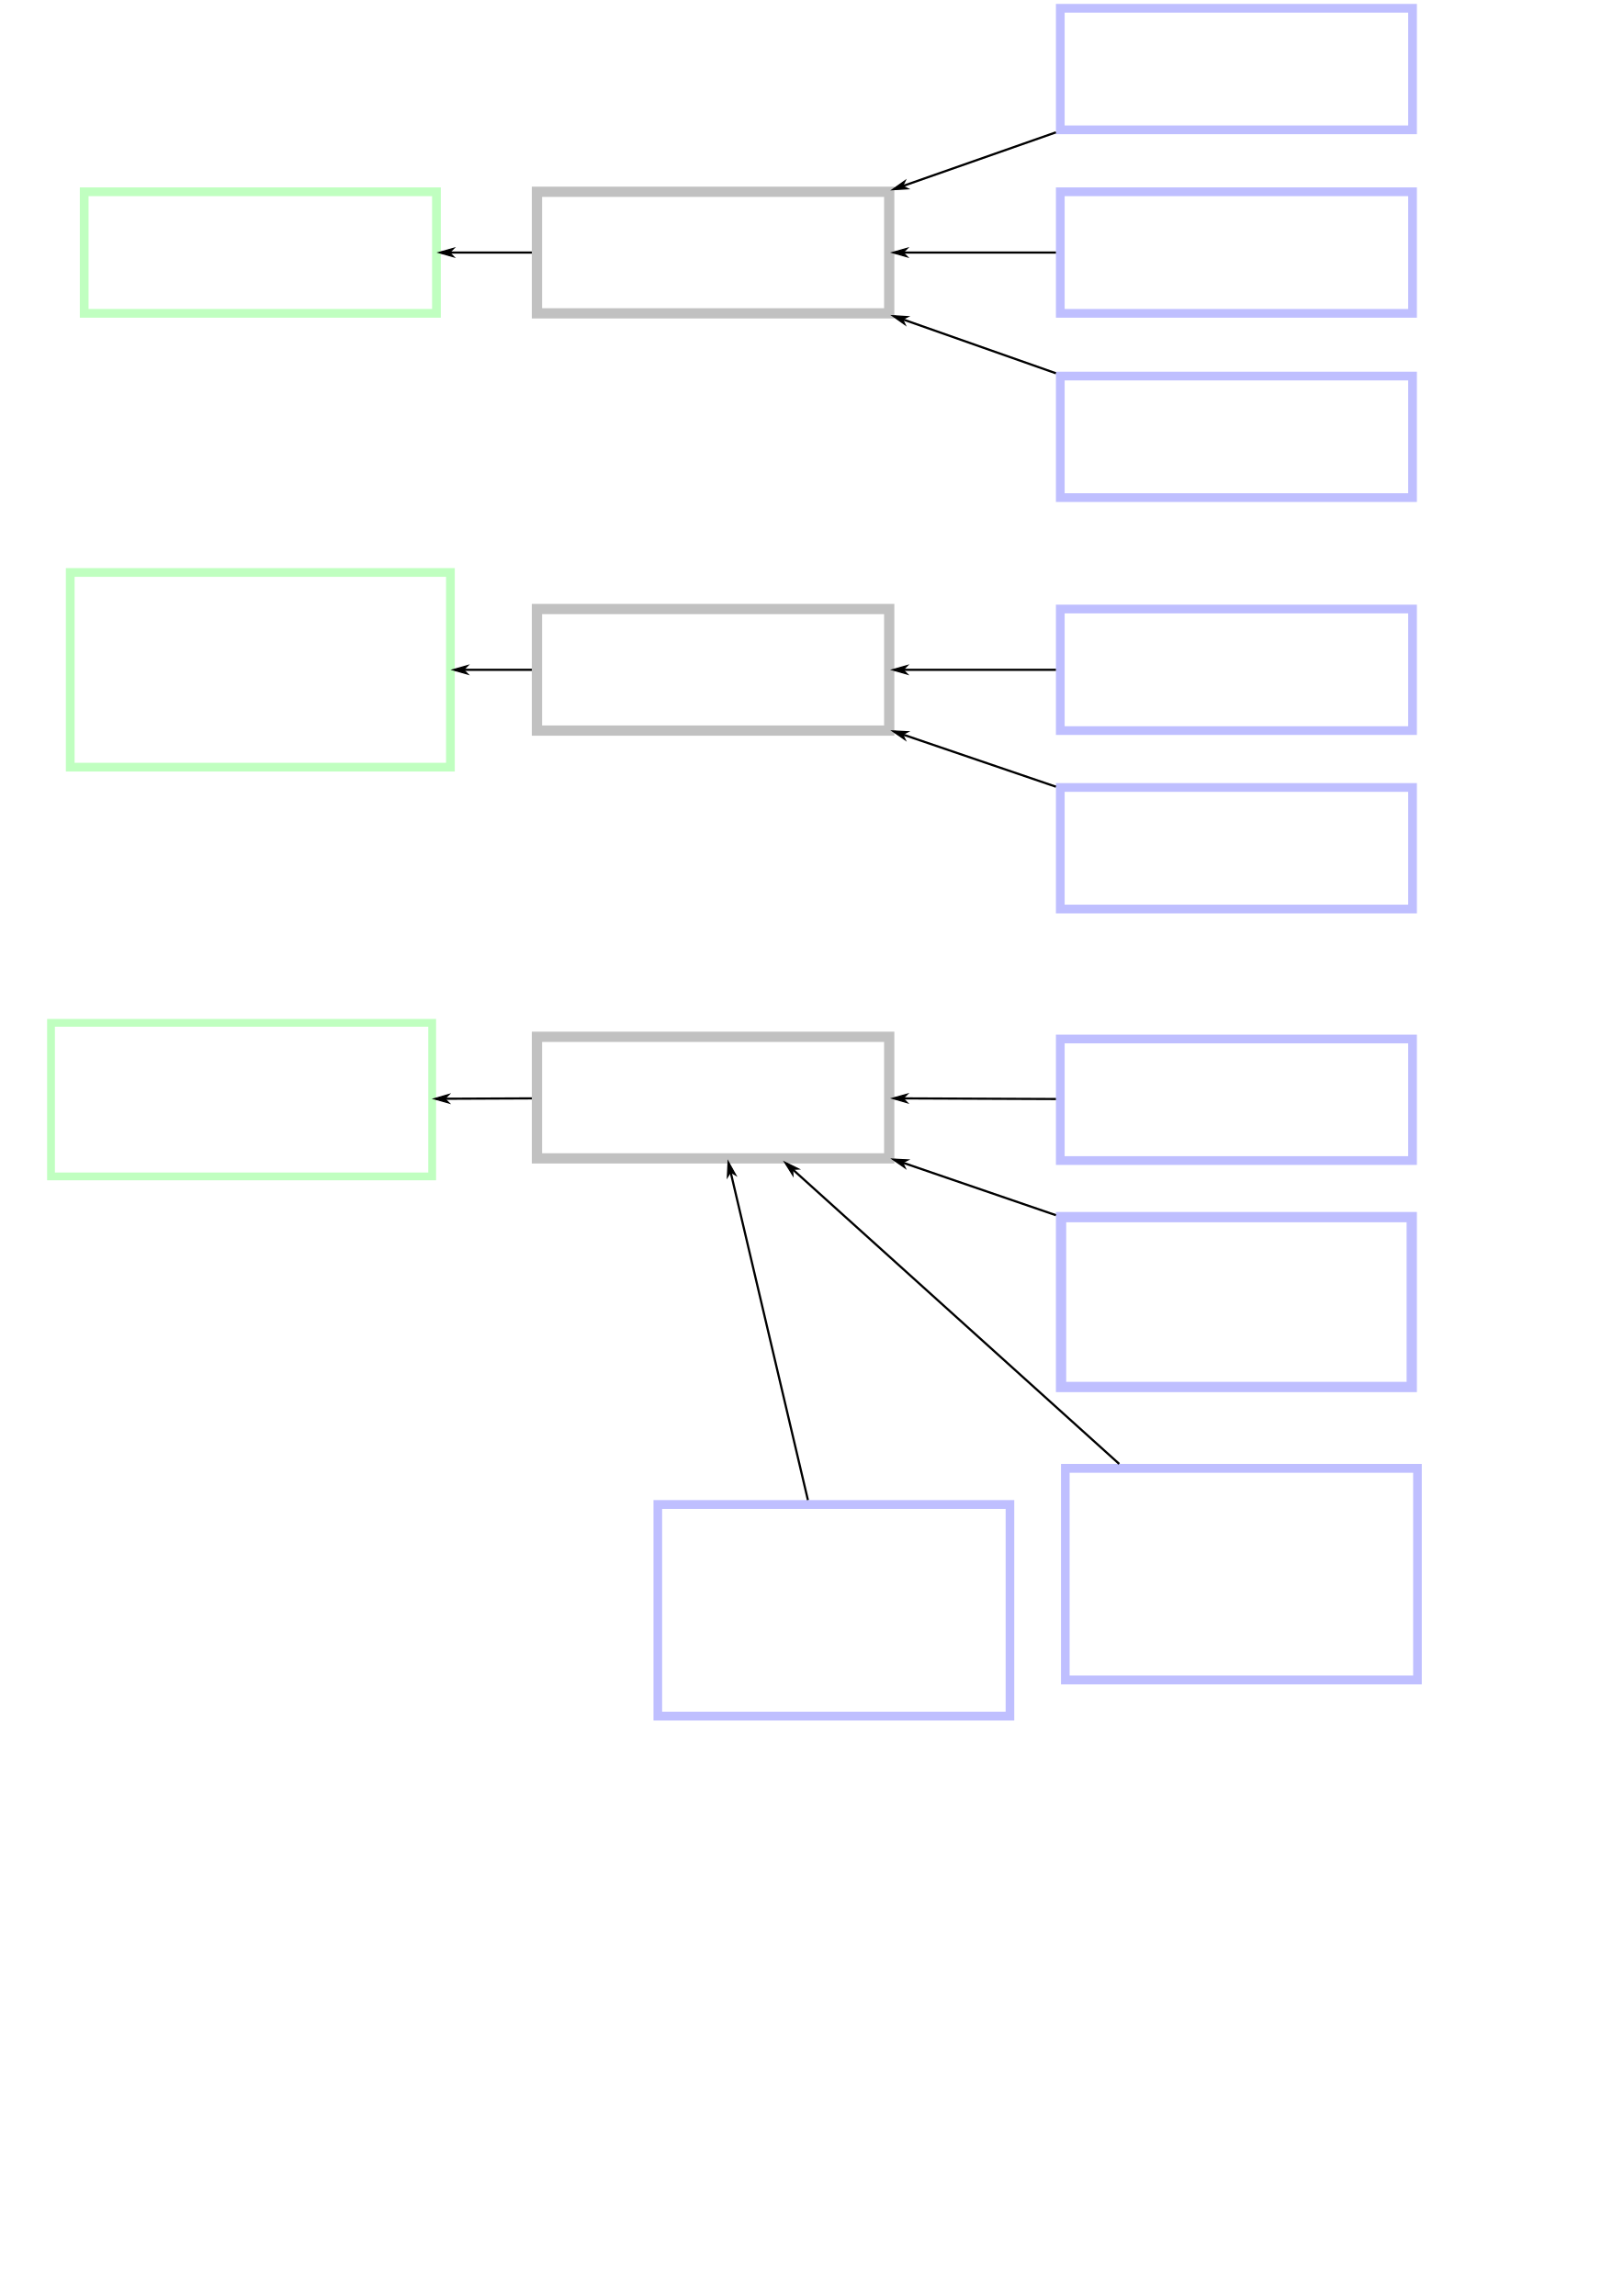
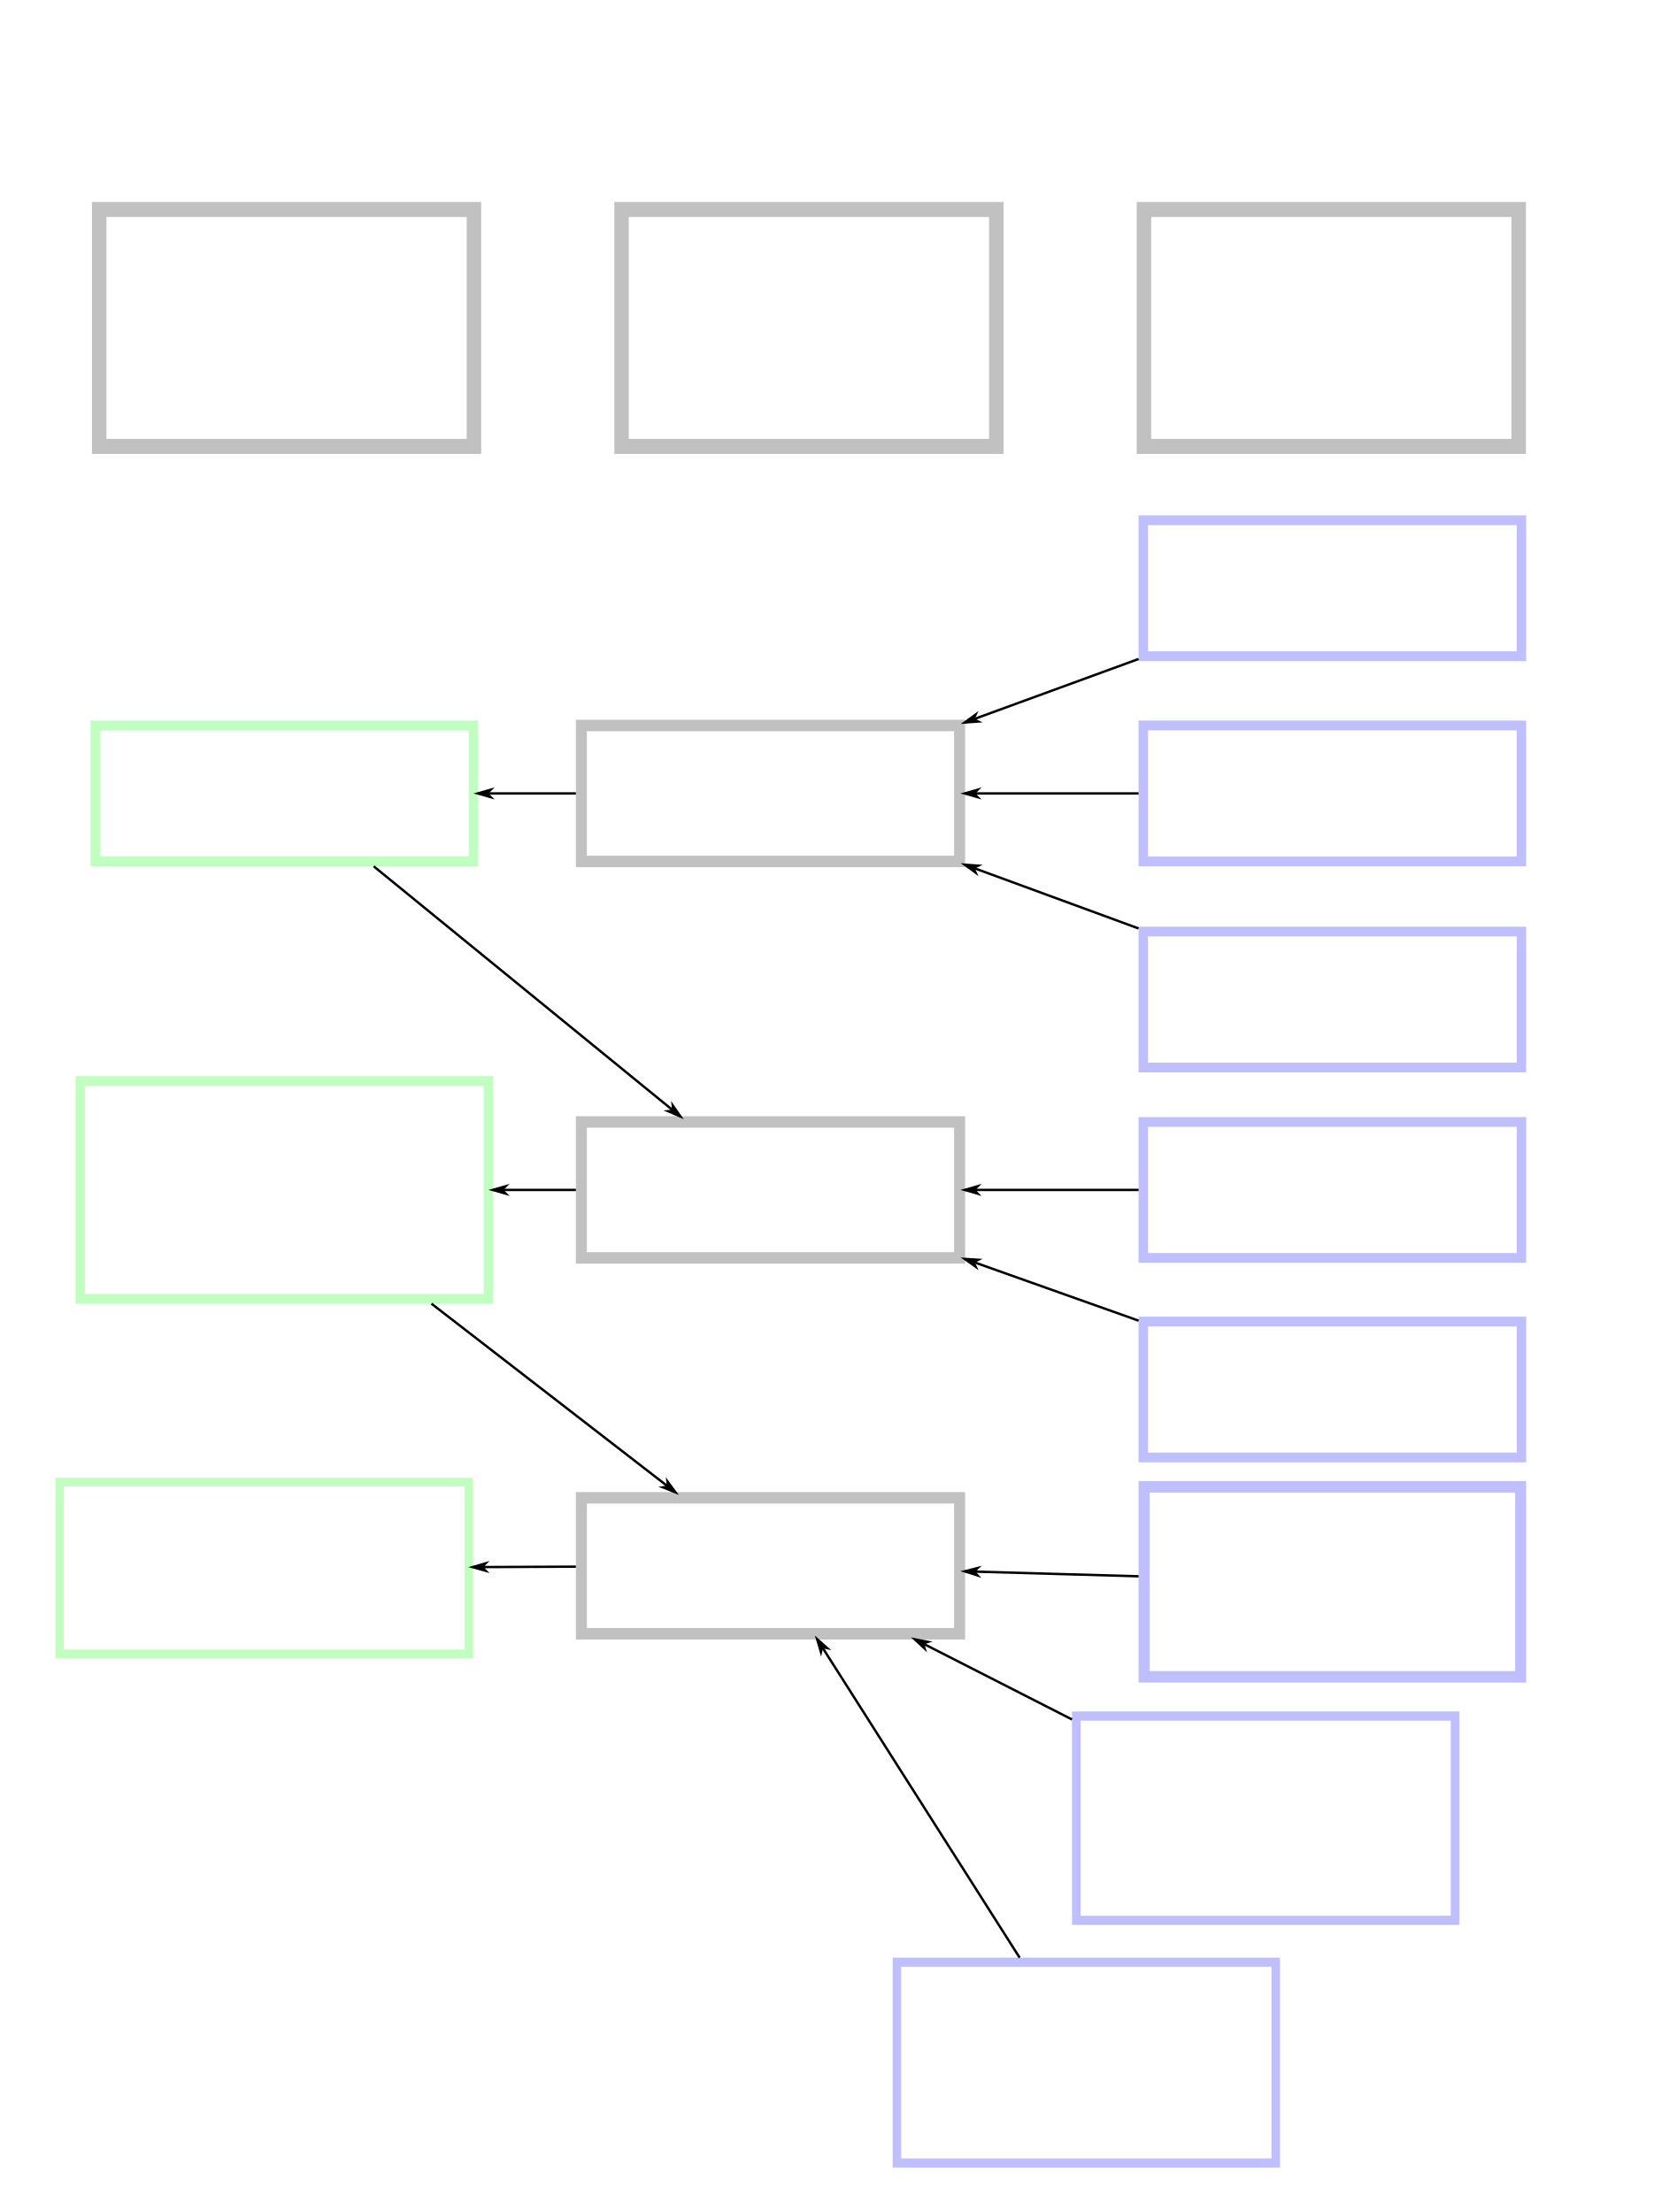
- <svg xmlns="http://www.w3.org/2000/svg" width="744.094" height="1052.362" id="svg2">
+ <svg xmlns="http://www.w3.org/2000/svg" width="618.09" height="819.36" id="svg2" version="1.0">
  <defs id="defs4">
-     <marker orient="auto" refY="0.0" refX="0.0" id="Arrow1Mend" style="overflow:visible;">
-       <path id="path3521" d="M 0.0,0.0 L 5.0,-5.0 L -12.5,0.0 L 5.0,5.0 L 0.0,0.0 z " style="fill-rule:evenodd;stroke:#000000;stroke-width:1.0pt;marker-start:none;" transform="scale(0.4) rotate(180) translate(10,0)" />
+     <marker orient="auto" refY="0" refX="0" id="Arrow1Mend" style="overflow:visible">
+       <path id="path3521" d="M 0,0 L 5,-5 L -12.5,0 L 5,5 L 0,0 z " style="fill-rule:evenodd;stroke:#000000;stroke-width:1pt;marker-start:none" transform="matrix(-0.4,0,0,-0.4,-4,0)" />
    </marker>
  </defs>
  <g id="layer1">
-     <flowRoot xml:space="preserve" id="flowRoot2180" transform="translate(435.7143,27.14286)">
-       <flowRegion id="flowRegion2182">
-         <rect id="rect2184" width="276.429" height="533.571" x="391.429" y="93.076" />
-       </flowRegion>
-       <flowPara id="flowPara2186">manualHtml</flowPara>
-       <flowPara id="flowPara2194">-docbookPreProcess</flowPara>
-       <flowPara id="flowPara2188">  -snippetsCreation</flowPara>
-       <flowPara id="flowPara2190">  -docbookBeautify</flowPara>
-       <flowPara id="flowPara2192">-docbookTransform</flowPara>
-       <flowPara id="flowPara2196" />
-       <flowPara id="flowPara2198" />
-       <flowPara id="flowPara2212">manualSingleHtml</flowPara>
-       <flowPara id="flowPara2214">-docbookPreProcess</flowPara>
-       <flowPara id="flowPara2220">  -snippetsCreation</flowPara>
-       <flowPara id="flowPara2249">  -docbookBeautify</flowPara>
-       <flowPara id="flowPara2251">-docbookTransform</flowPara>
-       <flowPara id="flowPara2222" />
-       <flowPara id="flowPara2224" />
-       <flowPara id="flowPara2200">manualPdf</flowPara>
-       <flowPara id="flowPara2202">-docbookPreProcess</flowPara>
-       <flowPara id="flowPara2208">  -snippetsCreation</flowPara>
-       <flowPara id="flowPara2258">  -docbookBeautify</flowPara>
-       <flowPara id="flowPara2260">-docbookToPdf</flowPara>
-       <flowPara id="flowPara2210">-docbookTransform</flowPara>
-     </flowRoot>
-     <flowRoot xml:space="preserve" id="flowRoot2483" transform="translate(0.7142848,184.2857)">
+     <flowRoot xml:space="preserve" id="flowRoot2483" transform="matrix(0.8677129,0,0,0.9038832,-2.035476,49.8575)">
      <flowRegion id="flowRegion2485">
        <rect id="rect2487" width="309.286" height="100.714" x="35.714" y="668.076" />
      </flowRegion>
      <flowPara id="flowPara2489">If we have a pdf transform than <flowSpan style="font-family:Aharoni CLM" id="flowSpan8790">docbookTransform</flowSpan> is called by <flowSpan style="font-family:Aharoni CLM" id="flowSpan8792">docbookToPdf</flowSpan> and then the result <flowSpan style="font-family:Aharoni CLM" id="flowSpan8796">fop</flowSpan> file is transformed to pdf by using a fop processor.</flowPara>
    </flowRoot>
-     <g id="g2493" transform="translate(18.21429,-111.6036)">
+     <g id="g2493" transform="matrix(0.8677129,0,0,0.9038832,17.60274,88.39347)">
      <flowRoot transform="translate(134.2857,-100.7143)" id="flowRoot2280" xml:space="preserve">
        <flowRegion id="flowRegion2282">
          <rect y="320.219" x="120.714" height="32.143" width="125" id="rect2284" />
        </flowRegion>
        <flowPara id="flowPara2286">-snippetsCreation</flowPara>
        <flowPara id="flowPara2288" />
      </flowRoot>
      <rect y="199.505" x="227.857" height="55.714" width="161.429" id="rect2491" style="opacity:0.25;fill:none;fill-opacity:1;fill-rule:evenodd;stroke:#080808;stroke-width:4.7;stroke-linecap:butt;stroke-linejoin:miter;stroke-miterlimit:4;stroke-dasharray:none;stroke-dashoffset:0;stroke-opacity:1" />
    </g>
-     <g id="g2509" transform="translate(11.60715,-121.4285)">
-       <flowRoot transform="translate(182.6073,-197.5651)" id="flowRoot2350" xml:space="preserve">
+     <g id="g2509" transform="matrix(0.8677129,0,0,0.9038832,11.86963,79.5129)">
+       <flowRoot transform="translate(184.5967,-197.5651)" id="flowRoot2350" xml:space="preserve">
        <flowRegion id="flowRegion2352">
          <rect y="328.076" x="309.286" height="50.714" width="137.857" id="rect2354" />
        </flowRegion>
        <flowPara id="flowPara2399">Directory where the snippets files will be placed</flowPara>
      </flowRoot>
      <rect style="opacity:0.25;fill:none;fill-opacity:1;fill-rule:evenodd;stroke:#0000ff;stroke-width:4;stroke-linecap:butt;stroke-linejoin:miter;stroke-miterlimit:4;stroke-dasharray:none;stroke-dashoffset:0;stroke-opacity:1" id="rect2503" width="161.429" height="55.714" x="474.286" y="125.219" />
    </g>
-     <g id="g2517" transform="translate(11.60715,-112.3179)">
-       <flowRoot transform="translate(-0.7226639,-131.1543)" id="flowRoot2358" xml:space="preserve">
+     <g id="g2517" transform="matrix(0.8677129,0,0,0.9038832,11.86963,87.74784)">
+       <flowRoot transform="translate(12.04239,-131.1543)" id="flowRoot2358" xml:space="preserve">
        <flowRegion id="flowRegion2360">
          <rect y="335.934" x="481.429" height="47.143" width="152.143" id="rect2362" />
        </flowRegion>
        <flowPara id="flowPara2401">Java class used to extract the snippets <flowSpan style="font-family:Aharoni CLM" id="flowSpan8738">doc.Snippets.Snippetizer</flowSpan>
        </flowPara>
        <flowPara id="flowPara2366" />
      </flowRoot>
      <rect style="opacity:0.25;fill:none;fill-opacity:1;fill-rule:evenodd;stroke:#0000ff;stroke-width:4;stroke-linecap:butt;stroke-linejoin:miter;stroke-miterlimit:4;stroke-dasharray:none;stroke-dashoffset:0;stroke-opacity:1" id="rect2505" width="161.429" height="55.714" x="474.286" y="200.219" />
    </g>
-     <g id="g2526" transform="translate(11.60715,-92.8571)">
-       <flowRoot transform="translate(-161.2419,-59.71683)" id="flowRoot2403" xml:space="preserve">
+     <g id="g2526" transform="matrix(0.8677129,0,0,0.9038832,11.86963,105.3381)">
+       <flowRoot transform="translate(-159.2227,-59.71683)" id="flowRoot2403" xml:space="preserve">
        <flowRegion id="flowRegion2405">
          <rect y="329.505" x="639.286" height="52.857" width="169.286" id="rect2407" />
        </flowRegion>
        <flowPara id="flowPara2411">Base directory for search</flowPara>
        <flowPara id="flowPara8736">All the directories will be scanned recursively </flowPara>
      </flowRoot>
      <rect style="opacity:0.25;fill:none;fill-opacity:1;fill-rule:evenodd;stroke:#0000ff;stroke-width:4;stroke-linecap:butt;stroke-linejoin:miter;stroke-miterlimit:4;stroke-dasharray:none;stroke-dashoffset:0;stroke-opacity:1" id="rect2507" width="161.429" height="55.714" x="474.286" y="265.219" />
    </g>
-     <path style="fill:none;fill-rule:evenodd;stroke:#000000;stroke-width:1px;stroke-linecap:butt;stroke-linejoin:miter;marker-end:url(#Arrow1Mend);stroke-opacity:1" d="M 483.893,60.658 L 409.85,86.626" id="path2534" />
-     <path style="fill:none;fill-rule:evenodd;stroke:#000000;stroke-width:1px;stroke-linecap:butt;stroke-linejoin:miter;marker-end:url(#Arrow1Mend);stroke-opacity:1" d="M 483.893,115.759 L 409.85,115.759" id="path2536" />
-     <path style="fill:none;fill-rule:evenodd;stroke:#000000;stroke-width:1px;stroke-linecap:butt;stroke-linejoin:miter;marker-end:url(#Arrow1Mend);stroke-opacity:1" d="M 483.893,171.089 L 409.85,145.012" id="path2538" />
-     <g id="g3707" transform="translate(-435.7015,-37.31789)">
+     <path style="fill:none;fill-rule:evenodd;stroke:#000000;stroke-width:0.886px;stroke-linecap:butt;stroke-linejoin:miter;marker-end:url(#Arrow1Mend);stroke-opacity:1" d="M 421.678,244.098 L 357.43,267.57" id="path2534" />
+     <path style="fill:none;fill-rule:evenodd;stroke:#000000;stroke-width:0.886px;stroke-linecap:butt;stroke-linejoin:miter;marker-end:url(#Arrow1Mend);stroke-opacity:1" d="M 421.678,293.902 L 357.43,293.902" id="path2536" />
+     <path style="fill:none;fill-rule:evenodd;stroke:#000000;stroke-width:0.886px;stroke-linecap:butt;stroke-linejoin:miter;marker-end:url(#Arrow1Mend);stroke-opacity:1" d="M 421.678,343.914 L 357.43,320.344" id="path2538" />
+     <g id="g3707" transform="matrix(0.8677129,0,0,0.9038832,-376.2659,155.5391)">
      <flowRoot transform="translate(177,-198.2793)" id="flowRoot3709" xml:space="preserve">
        <flowRegion id="flowRegion3711">
          <rect y="328.076" x="309.286" height="50.714" width="137.857" id="rect3713" />
        </flowRegion>
        <flowPara id="flowPara3717">Snippets files placed int the specified snippets directory</flowPara>
      </flowRoot>
      <rect style="opacity:0.25;fill:none;fill-opacity:1;fill-rule:evenodd;stroke:#02ff02;stroke-width:4;stroke-linecap:butt;stroke-linejoin:miter;stroke-miterlimit:4;stroke-dasharray:none;stroke-dashoffset:0;stroke-opacity:1" id="rect3719" width="161.429" height="55.714" x="474.286" y="125.219" />
    </g>
-     <path style="fill:none;fill-rule:evenodd;stroke:#000000;stroke-width:1px;stroke-linecap:butt;stroke-linejoin:miter;marker-end:url(#Arrow1Mend);stroke-opacity:1" d="M 243.721,115.759 L 202.013,115.759" id="path3723" />
-     <g id="g4694" transform="translate(18.21429,79.64284)">
+     <path style="fill:none;fill-rule:evenodd;stroke:#000000;stroke-width:0.886px;stroke-linecap:butt;stroke-linejoin:miter;marker-end:url(#Arrow1Mend);stroke-opacity:1" d="M 213.278,293.902 L 177.087,293.902" id="path3723" />
+     <g id="g4694" transform="matrix(0.8677129,0,0,0.9038832,17.60274,235.2579)">
      <flowRoot transform="translate(134.2857,-100.7143)" id="flowRoot4696" xml:space="preserve">
        <flowRegion id="flowRegion4698">
          <rect y="320.219" x="120.714" height="32.143" width="125" id="rect4700" />
        </flowRegion>
        <flowPara id="flowPara4704">-docbookBeautify</flowPara>
      </flowRoot>
      <rect y="199.505" x="227.857" height="55.714" width="161.429" id="rect4706" style="opacity:0.25;fill:none;fill-opacity:1;fill-rule:evenodd;stroke:#080808;stroke-width:4.7;stroke-linecap:butt;stroke-linejoin:miter;stroke-miterlimit:4;stroke-dasharray:none;stroke-dashoffset:0;stroke-opacity:1" />
    </g>
-     <g id="g4710" transform="translate(11.60715,153.9286)">
-       <flowRoot transform="translate(175.4644,-198.2793)" id="flowRoot4712" xml:space="preserve">
+     <g id="g4710" transform="matrix(0.8677129,0,0,0.9038832,11.86963,302.4035)">
+       <flowRoot transform="translate(179.4785,-198.2793)" id="flowRoot4712" xml:space="preserve">
        <flowRegion id="flowRegion4714">
          <rect y="328.076" x="309.286" height="55" width="165.714" id="rect4716" />
        </flowRegion>
        <flowPara id="flowPara5730">The <flowSpan style="font-family:Aharoni CLM" id="flowSpan8740">PA_index.xml</flowSpan>  file previously copied to a temporary folder</flowPara>
      </flowRoot>
      <rect style="opacity:0.25;fill:none;fill-opacity:1;fill-rule:evenodd;stroke:#0000ff;stroke-width:4;stroke-linecap:butt;stroke-linejoin:miter;stroke-miterlimit:4;stroke-dasharray:none;stroke-dashoffset:0;stroke-opacity:1" id="rect4722" width="161.429" height="55.714" x="474.286" y="125.219" />
    </g>
-     <g id="g4730" transform="translate(11.60715,160.7143)">
-       <flowRoot transform="translate(18.56305,-129.7258)" id="flowRoot4732" xml:space="preserve">
+     <g id="g4730" transform="matrix(0.8677129,0,0,0.9038832,11.86963,308.5371)">
+       <flowRoot transform="translate(18.01203,-129.7258)" id="flowRoot4732" xml:space="preserve">
        <flowRegion id="flowRegion4734">
          <rect y="335.934" x="481.429" height="47.857" width="165.714" id="rect4736" />
        </flowRegion>
        <flowPara id="flowPara4742">Java classes to use</flowPara>
        <flowPara id="flowPara4751" style="font-family:Aharoni CLM">doc.DocBookize</flowPara>
        <flowPara id="flowPara4753" style="font-family:Aharoni CLM">doc.Validate</flowPara>
      </flowRoot>
      <rect style="opacity:0.25;fill:none;fill-opacity:1;fill-rule:evenodd;stroke:#0000ff;stroke-width:4;stroke-linecap:butt;stroke-linejoin:miter;stroke-miterlimit:4;stroke-dasharray:none;stroke-dashoffset:0;stroke-opacity:1" id="rect4744" width="161.429" height="55.714" x="474.286" y="200.219" />
    </g>
-     <path style="fill:none;fill-rule:evenodd;stroke:#000000;stroke-width:1px;stroke-linecap:butt;stroke-linejoin:miter;marker-end:url(#Arrow1Mend);stroke-opacity:1" d="M 483.893,307.005 L 409.85,307.005" id="path4755" />
-     <path style="fill:none;fill-rule:evenodd;stroke:#000000;stroke-width:1px;stroke-linecap:butt;stroke-linejoin:miter;marker-end:url(#Arrow1Mend);stroke-opacity:1" d="M 483.893,360.583 L 409.85,335.332" id="path4759" />
-     <g id="g5734" transform="translate(-428.5587,136.4286)">
+     <path style="fill:none;fill-rule:evenodd;stroke:#000000;stroke-width:0.886px;stroke-linecap:butt;stroke-linejoin:miter;marker-end:url(#Arrow1Mend);stroke-opacity:1" d="M 421.678,440.767 L 357.43,440.767" id="path4755" />
+     <path style="fill:none;fill-rule:evenodd;stroke:#000000;stroke-width:0.886px;stroke-linecap:butt;stroke-linejoin:miter;marker-end:url(#Arrow1Mend);stroke-opacity:1" d="M 421.678,489.195 L 357.43,466.371" id="path4759" />
+     <g id="g5734" transform="matrix(0.8677129,0,0,0.9038832,-370.0679,286.5856)">
      <flowRoot transform="translate(159.8571,-197.5651)" id="flowRoot5736" xml:space="preserve">
        <flowRegion id="flowRegion5738">
          <rect y="328.076" x="309.286" height="94.286" width="161.429" id="rect5740" />
        </flowRegion>
        <flowPara id="flowPara5742">
          <flowSpan style="font-family:Aharoni CLM" id="flowSpan8742">PA_index.xml</flowSpan>  file with the <flowSpan style="font-family:Aharoni CLM" id="flowSpan8744">&lt;programlisting&gt;</flowSpan> contents included and with tags for coloring the <flowSpan style="font-family:Aharoni CLM" id="flowSpan8748">&lt;programlisting&gt;</flowSpan> content</flowPara>
      </flowRoot>
      <rect style="opacity:0.25;fill:none;fill-opacity:1;fill-rule:evenodd;stroke:#02ff02;stroke-width:4;stroke-linecap:butt;stroke-linejoin:miter;stroke-miterlimit:4;stroke-dasharray:none;stroke-dashoffset:0;stroke-opacity:1" id="rect5744" width="174.235" height="89.235" x="460.74" y="125.959" />
    </g>
-     <path style="fill:none;fill-rule:evenodd;stroke:#000000;stroke-width:1px;stroke-linecap:butt;stroke-linejoin:miter;marker-end:url(#Arrow1Mend);stroke-opacity:1" d="M 243.721,307.005 L 208.416,307.005" id="path5746" />
-     <g id="g6717" transform="translate(18.21429,275.7143)">
+     <path style="fill:none;fill-rule:evenodd;stroke:#000000;stroke-width:0.886px;stroke-linecap:butt;stroke-linejoin:miter;marker-end:url(#Arrow1Mend);stroke-opacity:1" d="M 213.278,440.767 L 182.643,440.767" id="path5746" />
+     <g id="g6717" transform="matrix(0.8677129,0,0,0.9038832,17.60274,374.4836)">
      <flowRoot transform="translate(134.2857,-100.7143)" id="flowRoot6719" xml:space="preserve">
        <flowRegion id="flowRegion6721">
          <rect y="320.219" x="120.714" height="32.143" width="125" id="rect6723" />
        </flowRegion>
        <flowPara id="flowPara6725">docbookTransform</flowPara>
      </flowRoot>
      <rect y="199.505" x="227.857" height="55.714" width="161.429" id="rect6727" style="opacity:0.25;fill:none;fill-opacity:1;fill-rule:evenodd;stroke:#080808;stroke-width:4.7;stroke-linecap:butt;stroke-linejoin:miter;stroke-miterlimit:4;stroke-dasharray:none;stroke-dashoffset:0;stroke-opacity:1" />
    </g>
-     <g id="g6729" transform="translate(11.60715,351)">
-       <flowRoot transform="translate(169.0358,-191.1365)" id="flowRoot6731" xml:space="preserve">
-         <flowRegion id="flowRegion6733">
-           <rect y="328.076" x="309.286" height="55" width="165.714" id="rect6735" />
-         </flowRegion>
-         <flowPara id="flowPara6737">The previously processed <flowSpan style="font-family:Aharoni CLM" id="flowSpan8752">PA_index.xml</flowSpan>
-         </flowPara>
-       </flowRoot>
-       <rect style="opacity:0.25;fill:none;fill-opacity:1;fill-rule:evenodd;stroke:#0000ff;stroke-width:4;stroke-linecap:butt;stroke-linejoin:miter;stroke-miterlimit:4;stroke-dasharray:none;stroke-dashoffset:0;stroke-opacity:1" id="rect6739" width="161.429" height="55.714" x="474.286" y="125.219" />
-     </g>
-     <g id="g6755" transform="translate(11.60715,432.2857)">
-       <flowRoot transform="translate(173.3216,-202.4222)" id="flowRoot6743" xml:space="preserve">
-         <flowRegion id="flowRegion6745">
-           <rect y="328.076" x="309.286" height="92.857" width="182.857" id="rect6747" />
-         </flowRegion>
-         <flowPara id="flowPara6749">type of transform: </flowPara>
-         <flowPara id="flowPara8780">pdf, html, or single html</flowPara>
-         <flowPara id="flowPara8774" style="font-family:Aharoni CLM">pdf.xsl</flowPara>
-         <flowPara id="flowPara8776" style="font-family:Aharoni CLM">chunked.xsl</flowPara>
-         <flowPara id="flowPara8778" style="font-family:Aharoni CLM">onehtml.xsl</flowPara>
-       </flowRoot>
+     <g id="g6755" transform="matrix(0.8677129,0,0,0.9038832,11.86963,437.239)">
      <rect style="opacity:0.25;fill:none;fill-opacity:1;fill-rule:evenodd;stroke:#0000ff;stroke-width:4.718;stroke-linecap:butt;stroke-linejoin:miter;stroke-miterlimit:4;stroke-dasharray:none;stroke-dashoffset:0;stroke-opacity:1" id="rect6751" width="160.711" height="77.854" x="474.645" y="125.578" />
    </g>
-     <g transform="matrix(0.9747249,0,0,1,25.13563,547)" id="g6762">
-       <flowRoot transform="translate(173.3216,-190.4222)" id="flowRoot6764" xml:space="preserve">
+     <g transform="matrix(0.8457814,0,0,0.9038832,-3.068653,521.8884)" id="g6762">
+       <flowRoot transform="translate(172.4421,-200.4222)" id="flowRoot6764" xml:space="preserve">
        <flowRegion id="flowRegion6766">
          <rect y="328.076" x="309.286" height="103.571" width="159.286" id="rect6768" />
        </flowRegion>
-         <flowPara id="flowPara6770">transform profile: html or pdf - necessary for including/excluding parts that appear only in one type of document</flowPara>
-       </flowRoot>
-       <rect style="opacity:0.25;fill:none;fill-opacity:1;fill-rule:evenodd;stroke:#0000ff;stroke-width:4.052;stroke-linecap:butt;stroke-linejoin:miter;stroke-miterlimit:4;stroke-dasharray:none;stroke-dashoffset:0;stroke-opacity:1" id="rect6772" width="165.563" height="96.991" x="475.076" y="126.009" />
-     </g>
-     <path style="fill:none;fill-rule:evenodd;stroke:#000000;stroke-width:1px;stroke-linecap:butt;stroke-linejoin:miter;marker-end:url(#Arrow1Mend);stroke-opacity:1;display:inline" d="M 483.893,503.732 L 409.85,503.423" id="path7755" />
-     <path style="fill:none;fill-rule:evenodd;stroke:#000000;stroke-width:1px;stroke-linecap:butt;stroke-linejoin:miter;marker-end:url(#Arrow1Mend);stroke-opacity:1;display:inline" d="M 483.893,556.982 L 409.85,531.577" id="path7757" />
-     <path style="fill:none;fill-rule:evenodd;stroke:#000000;stroke-width:1px;stroke-linecap:butt;stroke-linejoin:miter;marker-end:url(#Arrow1Mend);stroke-opacity:1;display:inline" d="M 512.895,670.984 L 360.267,533.284" id="path7759" />
-     <g id="g8754" transform="translate(-437.1429,343.0714)">
+         <flowPara id="flowPara6770">Transform profile: html or pdf - necessary for including/excluding parts that appear only in one type of document</flowPara>
+       </flowRoot>
+       <rect style="opacity:0.25;fill:none;fill-opacity:1;fill-rule:evenodd;stroke:#0000ff;stroke-width:3.767;stroke-linecap:butt;stroke-linejoin:miter;stroke-miterlimit:4;stroke-dasharray:none;stroke-dashoffset:0;stroke-opacity:1" id="rect6772" width="165.851" height="83.701" x="474.932" y="125.869" />
+     </g>
+     <path style="fill:none;fill-rule:evenodd;stroke:#000000;stroke-width:0.886px;stroke-linecap:butt;stroke-linejoin:miter;marker-end:url(#Arrow1Mend);stroke-opacity:1;display:inline" d="M 159.804,482.903 L 250.046,552.689" id="path7755" />
+     <path style="fill:none;fill-rule:evenodd;stroke:#000000;stroke-width:0.886px;stroke-linecap:butt;stroke-linejoin:miter;marker-end:url(#Arrow1Mend);stroke-opacity:1;display:inline" d="M 421.678,583.884 L 357.43,582.05" id="path7757" />
+     <path style="fill:none;fill-rule:evenodd;stroke:#000000;stroke-width:0.886px;stroke-linecap:butt;stroke-linejoin:miter;marker-end:url(#Arrow1Mend);stroke-opacity:1;display:inline" d="M 397.027,636.921 L 338.914,607.296" id="path7759" />
+     <g id="g8754" transform="matrix(0.8677129,0,0,0.9038832,-377.5165,435.3666)">
      <flowRoot transform="translate(159.8571,-197.5651)" id="flowRoot8756" xml:space="preserve">
        <flowRegion id="flowRegion8758">
          <rect y="328.076" x="309.286" height="94.286" width="161.429" id="rect8760" />
        </flowRegion>
-         <flowPara id="flowPara8762">output file(s) depending on the type of transform: single html, multiple, html, pdf </flowPara>
+         <flowPara id="flowPara8762">Output file(s) depending on the type of transform: single html, multiple html, pdf </flowPara>
      </flowRoot>
      <rect style="opacity:0.25;fill:none;fill-opacity:1;fill-rule:evenodd;stroke:#02ff02;stroke-width:3.557;stroke-linecap:butt;stroke-linejoin:miter;stroke-miterlimit:4;stroke-dasharray:none;stroke-dashoffset:0;stroke-opacity:1" id="rect8770" width="174.678" height="70.392" x="460.518" y="125.738" />
    </g>
-     <path style="fill:none;fill-rule:evenodd;stroke:#000000;stroke-width:1px;stroke-linecap:butt;stroke-linejoin:miter;marker-end:url(#Arrow1Mend);stroke-opacity:1;display:inline" d="M 243.721,503.433 L 199.832,503.622" id="path8772" />
-     <flowRoot xml:space="preserve" id="flowRoot8782">
-       <flowRegion id="flowRegion8784">
-         <rect id="rect8786" width="285" height="31.429" x="27.143" y="19.505" />
-       </flowRegion>
-       <flowPara id="flowPara8788" style="font-family:Aharoni CLM;font-size:14">Main steps in documentation generation</flowPara>
-     </flowRoot>
-     <g transform="matrix(0.9747249,0,0,1,-161.6144,563.5714)" id="g8800">
-       <rect style="opacity:0.25;fill:none;fill-opacity:1;fill-rule:evenodd;stroke:#0000ff;stroke-width:4.052;stroke-linecap:butt;stroke-linejoin:miter;stroke-miterlimit:4;stroke-dasharray:none;stroke-dashoffset:0;stroke-opacity:1" id="rect8810" width="165.563" height="96.991" x="475.076" y="126.009" />
-     </g>
-     <flowRoot transform="matrix(0.9747249,0,0,1,7.897793,369.2207)" id="flowRoot8828" xml:space="preserve">
-       <flowRegion id="flowRegion8830">
-         <rect y="328.076" x="309.286" height="103.571" width="159.286" id="rect8832" />
-       </flowRegion>
-       <flowPara id="flowPara8834">Parameters for document version and timestamp:</flowPara>
-       <flowPara id="flowPara8836" />
-       <flowPara id="flowPara8838" style="font-family:Aharoni CLM">TODAY</flowPara>
-       <flowPara id="flowPara8840" style="font-family:Aharoni CLM">VERSION</flowPara>
-     </flowRoot>
-     <path style="fill:none;fill-rule:evenodd;stroke:#000000;stroke-width:1px;stroke-linecap:butt;stroke-linejoin:miter;marker-end:url(#Arrow1Mend);stroke-opacity:1;display:inline" d="M 370.242,687.555 L 333.901,533.284" id="path8842" />
+     <path style="fill:none;fill-rule:evenodd;stroke:#000000;stroke-width:0.886px;stroke-linecap:butt;stroke-linejoin:miter;marker-end:url(#Arrow1Mend);stroke-opacity:1;display:inline" d="M 213.278,580.315 L 175.194,580.486" id="path8772" />
+     <g id="g8848" transform="matrix(0.8677129,0,0,0.9038832,70.74126,103.6633)">
+       <g id="g8800" transform="matrix(0.9747249,0,0,1,-161.6144,563.5714)">
+         <rect y="125.854" x="474.916" height="82.303" width="165.883" id="rect8810" style="opacity:0.25;fill:none;fill-opacity:1;fill-rule:evenodd;stroke:#0000ff;stroke-width:3.736;stroke-linecap:butt;stroke-linejoin:miter;stroke-miterlimit:4;stroke-dasharray:none;stroke-dashoffset:0;stroke-opacity:1" />
+       </g>
+       <flowRoot xml:space="preserve" id="flowRoot8828" transform="matrix(0.9747249,0,0,1,5.846263,365.2207)">
+         <flowRegion id="flowRegion8830">
+           <rect id="rect8832" width="159.286" height="103.571" x="309.286" y="328.076" />
+         </flowRegion>
+         <flowPara id="flowPara8834">Document version and timestamp:</flowPara>
+         <flowPara id="flowPara8836" />
+         <flowPara style="font-family:Aharoni CLM" id="flowPara8838">TODAY</flowPara>
+         <flowPara style="font-family:Aharoni CLM" id="flowPara8840">VERSION</flowPara>
+       </flowRoot>
+     </g>
+     <path style="fill:none;fill-rule:evenodd;stroke:#000000;stroke-width:0.886px;stroke-linecap:butt;stroke-linejoin:miter;marker-end:url(#Arrow1Mend);stroke-opacity:1;display:inline" d="M 377.628,725.156 L 302.71,607.296" id="path8842" />
+     <path style="fill:none;fill-rule:evenodd;stroke:#000000;stroke-width:0.886px;stroke-linecap:butt;stroke-linejoin:miter;marker-end:url(#Arrow1Mend);stroke-opacity:1;display:inline" d="M 138.398,320.89 L 251.883,413.463" id="path8846" />
+     <flowRoot xml:space="preserve" id="flowRoot8859" transform="matrix(0.8677129,0,0,0.9038832,31.36266,194.6934)">
+       <flowRegion id="flowRegion8861">
+         <rect id="rect8863" width="106.429" height="13.571" x="513.571" y="-21.924" />
+       </flowRegion>
+       <flowPara id="flowPara8865" style="font-family:Aharoni CLM">Inputs</flowPara>
+     </flowRoot>
+     <flowRoot xml:space="preserve" id="flowRoot8867" transform="matrix(0.8677129,0,0,0.9038832,23.72434,194.6934)">
+       <flowRegion id="flowRegion8869">
+         <rect id="rect8871" width="110" height="13.571" x="70" y="65.219" />
+       </flowRegion>
+       <flowPara id="flowPara8873" style="font-family:Aharoni CLM">Outputs</flowPara>
+     </flowRoot>
+     <flowRoot xml:space="preserve" id="flowRoot8875" transform="matrix(0.8677129,0,0,0.9038832,32.08959,194.1769)">
+       <flowRegion id="flowRegion8877">
+         <rect id="rect8879" width="113.571" height="15" x="258.571" y="64.505" />
+       </flowRegion>
+       <flowPara id="flowPara8881" style="font-family:Aharoni CLM">Ant targets</flowPara>
+     </flowRoot>
+     <g id="g9214" transform="translate(0,-8)">
+       <g transform="matrix(0.8677129,0,0,0.9038832,-161.6199,-95.06215)" id="g8883">
+         <flowRoot xml:space="preserve" id="flowRoot8885" transform="translate(124.2857,-109.2857)">
+           <flowRegion id="flowRegion8887">
+             <rect id="rect8889" width="155" height="96.429" x="120.714" y="320.219" />
+           </flowRegion>
+           <flowPara style="font-family:Aharoni CLM" id="flowPara8891">manualHtml</flowPara>
+           <flowPara id="flowPara8933">-docbookPreProcess</flowPara>
+           <flowPara id="flowPara8935">  -snippetsCreation  </flowPara>
+           <flowPara id="flowPara9130">  -docbookBeautify</flowPara>
+           <flowPara id="flowPara9132">-docbookTransform</flowPara>
+           <flowPara id="flowPara8937" />
+           <flowPara id="flowPara8939" />
+         </flowRoot>
+         <rect style="opacity:0.25;fill:none;fill-opacity:1;fill-rule:evenodd;stroke:#080808;stroke-width:6.176;stroke-linecap:butt;stroke-linejoin:miter;stroke-miterlimit:4;stroke-dasharray:none;stroke-dashoffset:0;stroke-opacity:1" id="rect8893" width="159.952" height="97.095" x="228.595" y="199.873" />
+       </g>
+       <g transform="matrix(0.8677129,0,0,0.9038832,31.84176,-95.06215)" id="g8941">
+         <flowRoot xml:space="preserve" id="flowRoot8943" transform="translate(124.2857,-109.2857)">
+           <flowRegion id="flowRegion8945">
+             <rect id="rect8947" width="155" height="96.429" x="120.714" y="320.219" />
+           </flowRegion>
+           <flowPara style="font-family:Aharoni CLM" id="flowPara9014">manualSingleHtml</flowPara>
+           <flowPara id="flowPara9016">-docbookPreProcess</flowPara>
+           <flowPara id="flowPara9018">   -snippetsCreation</flowPara>
+           <flowPara id="flowPara9020">   -docbookBeautify</flowPara>
+           <flowPara id="flowPara9136">-docbookTransform</flowPara>
+           <flowPara id="flowPara9022" />
+         </flowRoot>
+         <rect style="opacity:0.25;fill:none;fill-opacity:1;fill-rule:evenodd;stroke:#080808;stroke-width:6.176;stroke-linecap:butt;stroke-linejoin:miter;stroke-miterlimit:4;stroke-dasharray:none;stroke-dashoffset:0;stroke-opacity:1" id="rect8959" width="159.952" height="97.095" x="228.595" y="199.873" />
+       </g>
+       <g transform="matrix(0.8677129,0,0,0.9038832,225.3035,-96.41797)" id="g9030">
+         <flowRoot xml:space="preserve" id="flowRoot9032" transform="translate(122.2857,-115.2857)">
+           <flowRegion id="flowRegion9034">
+             <rect id="rect9036" width="155" height="96.429" x="120.714" y="320.219" />
+           </flowRegion>
+           <flowPara style="font-family:Aharoni CLM" id="flowPara9112">manualPdf</flowPara>
+           <flowPara id="flowPara9114">-docbookPreProcess</flowPara>
+           <flowPara id="flowPara9116">   -snippetsCreation</flowPara>
+           <flowPara id="flowPara9118">   -docbookBeautify</flowPara>
+           <flowPara id="flowPara9138">-docbookToPdf</flowPara>
+           <flowPara id="flowPara9134">   -docbookTransform</flowPara>
+           <flowPara id="flowPara9120" />
+           <flowPara id="flowPara9122" />
+         </flowRoot>
+         <rect style="opacity:0.25;fill:none;fill-opacity:1;fill-rule:evenodd;stroke:#080808;stroke-width:6.176;stroke-linecap:butt;stroke-linejoin:miter;stroke-miterlimit:4;stroke-dasharray:none;stroke-dashoffset:0;stroke-opacity:1" id="rect9048" width="159.952" height="97.095" x="228.595" y="201.373" />
+       </g>
+     </g>
+     <g id="g9200" transform="translate(3.083208,-8)">
+       <flowRoot transform="matrix(0.8677129,0,0,0.9038832,-1.313528,-4.249726)" id="flowRoot9176" xml:space="preserve">
+         <flowRegion id="flowRegion9178">
+           <rect y="65.219" x="70" height="31.453" width="126.298" id="rect9180" />
+         </flowRegion>
+         <flowPara style="font-family:Aharoni CLM" id="flowPara9182">Generates multiple HTML files</flowPara>
+       </flowRoot>
+       <flowRoot transform="matrix(0.8677129,0,0,0.9038832,184.8035,-4.249726)" id="flowRoot9184" xml:space="preserve">
+         <flowRegion id="flowRegion9186">
+           <rect y="65.219" x="70" height="31.453" width="126.298" id="rect9188" />
+         </flowRegion>
+         <flowPara style="font-family:Aharoni CLM" id="flowPara9190">Generates one large HTML file</flowPara>
+       </flowRoot>
+       <flowRoot transform="matrix(0.8677129,0,0,0.9038832,370.585,-4.249726)" id="flowRoot9192" xml:space="preserve">
+         <flowRegion id="flowRegion9194">
+           <rect y="65.219" x="70" height="31.453" width="126.298" id="rect9196" />
+         </flowRegion>
+         <flowPara style="font-family:Aharoni CLM" id="flowPara9198">Generates one PDF file</flowPara>
+       </flowRoot>
+     </g>
+     <flowRoot transform="matrix(0.8457814,0,0,0.9038832,177.9651,258.8181)" id="flowRoot9296" xml:space="preserve">
+       <flowRegion id="flowRegion9298">
+         <rect y="328.076" x="309.286" height="66.692" width="153.314" id="rect9300" />
+       </flowRegion>
+       <flowPara id="flowPara9302">XSLT transform type as defined by one of the files: <flowSpan style="font-family:Aharoni CLM" id="flowSpan9308">pdf.xsl, chunked.xsl,</flowSpan> or <flowSpan style="font-family:Aharoni CLM" id="flowSpan9310">onehtml.xsl</flowSpan>
+       </flowPara>
+     </flowRoot>
  </g>
</svg>
